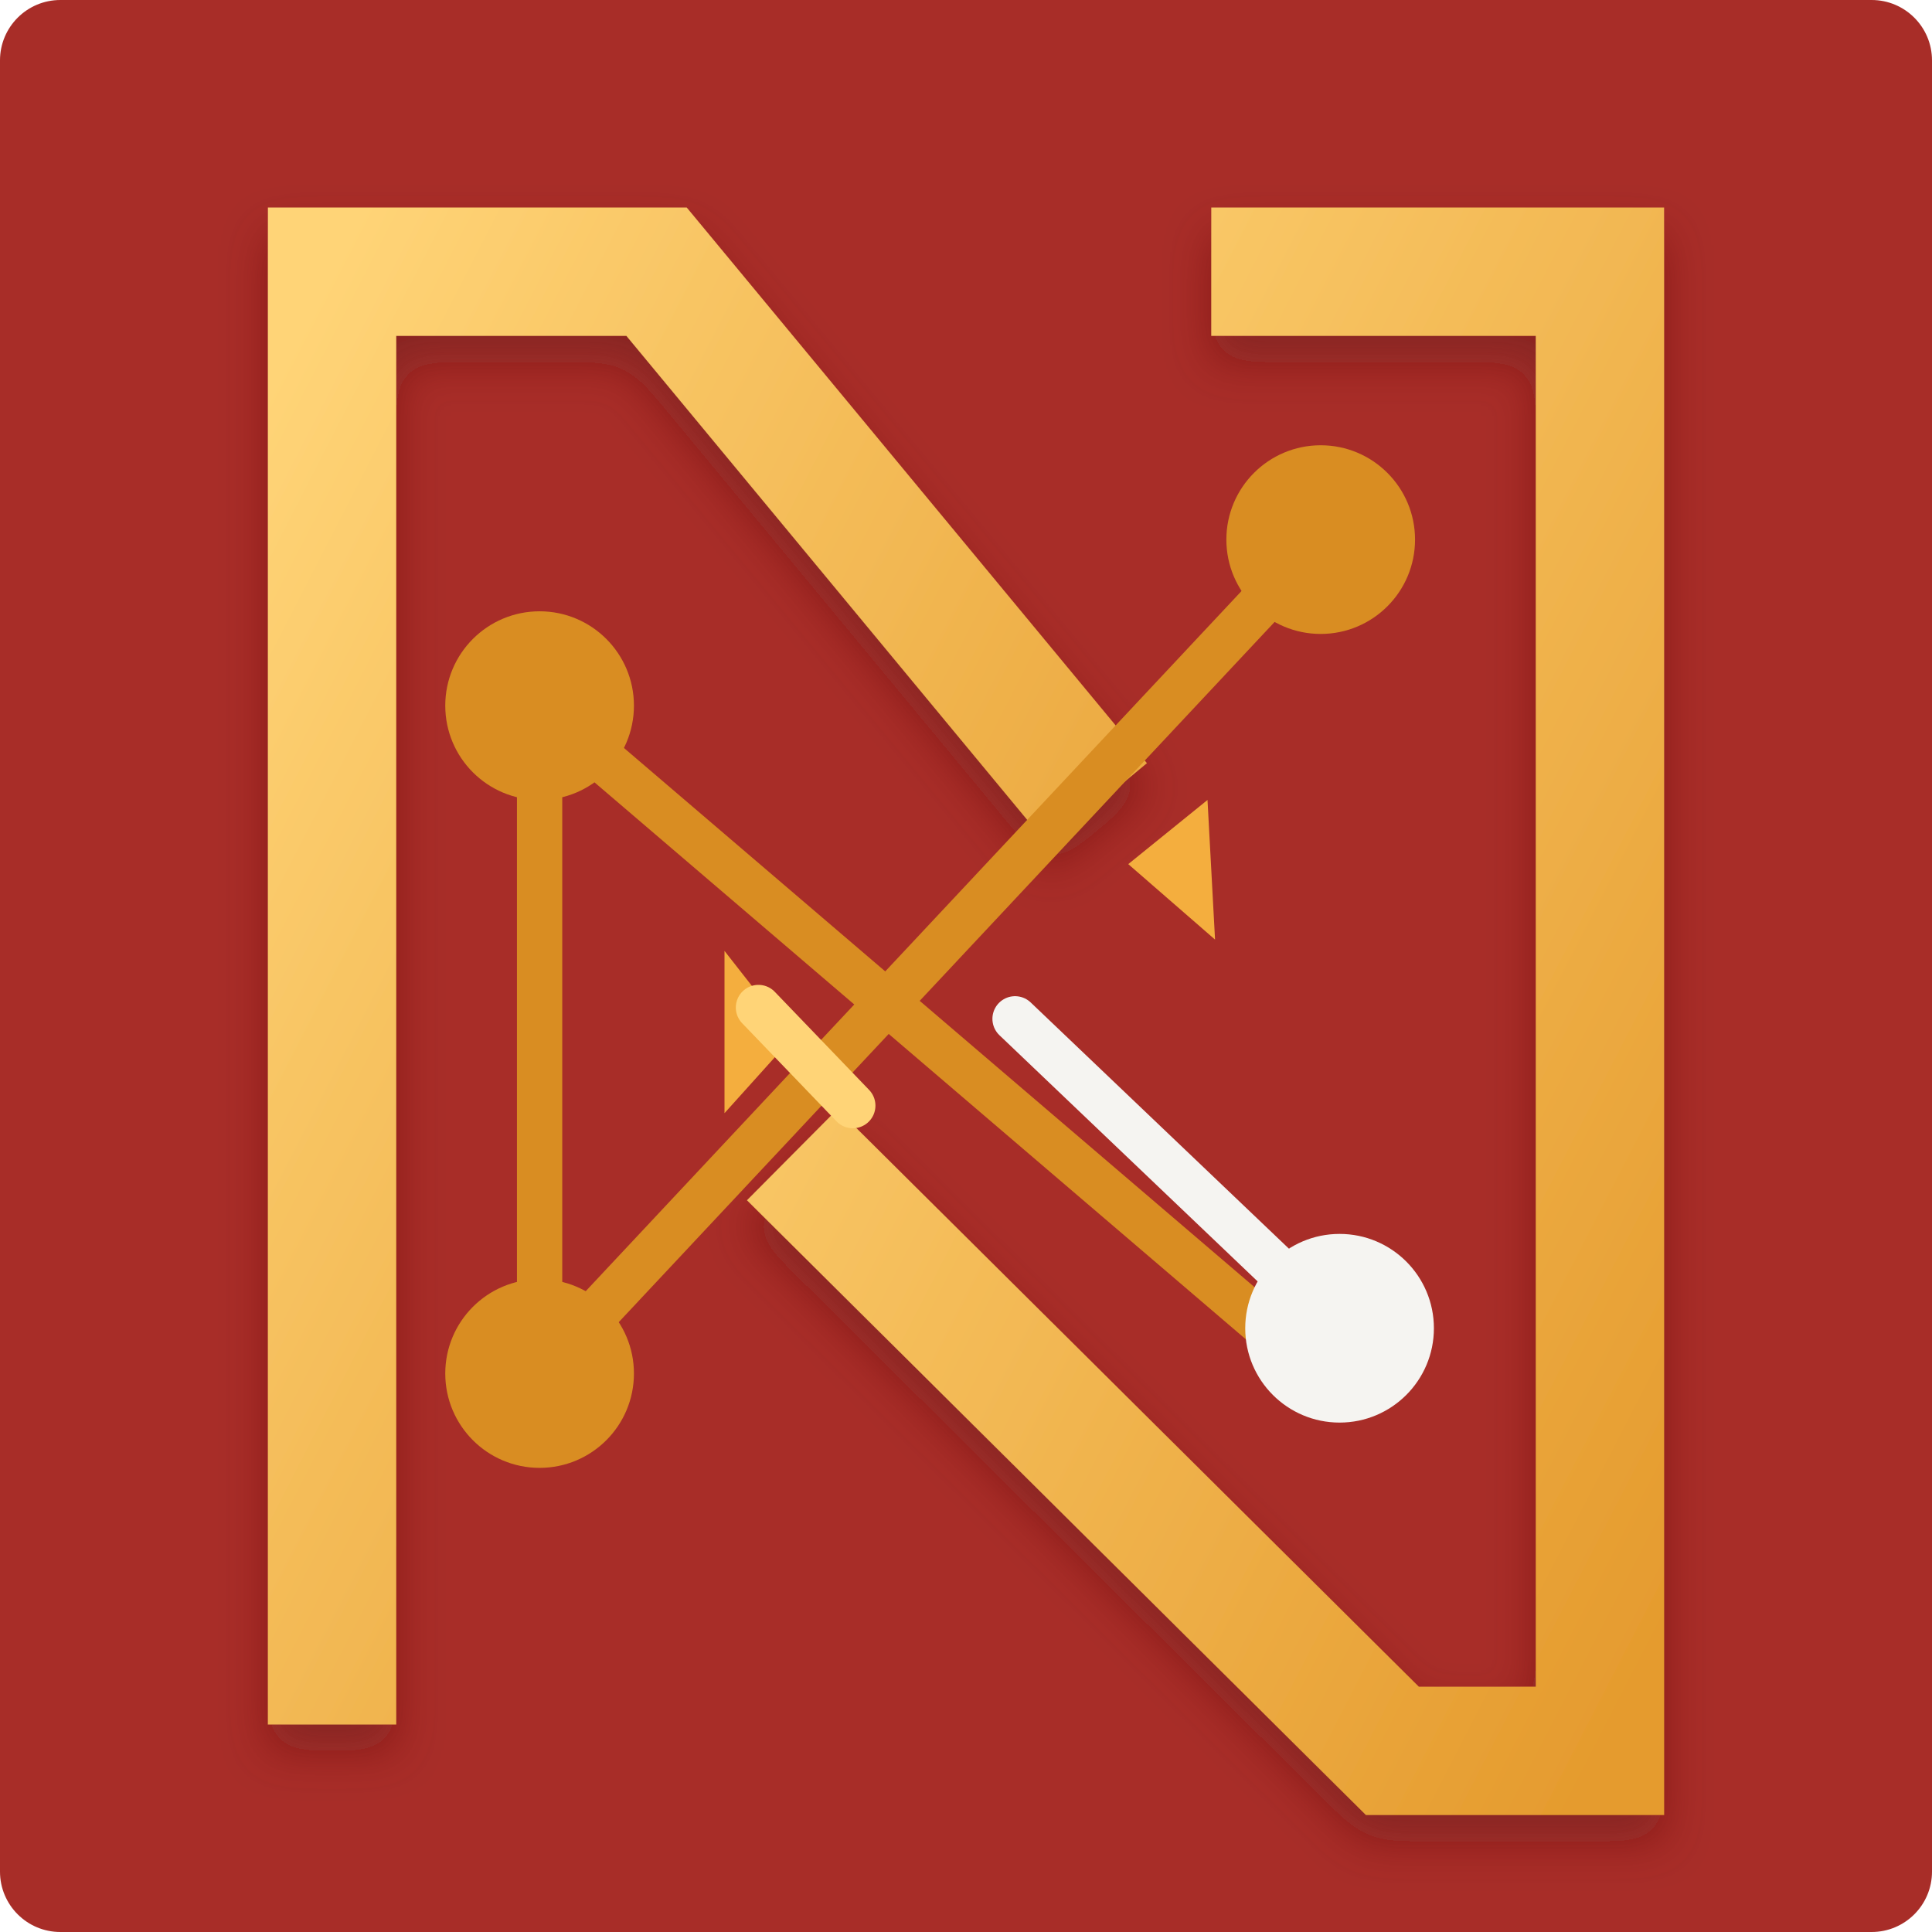
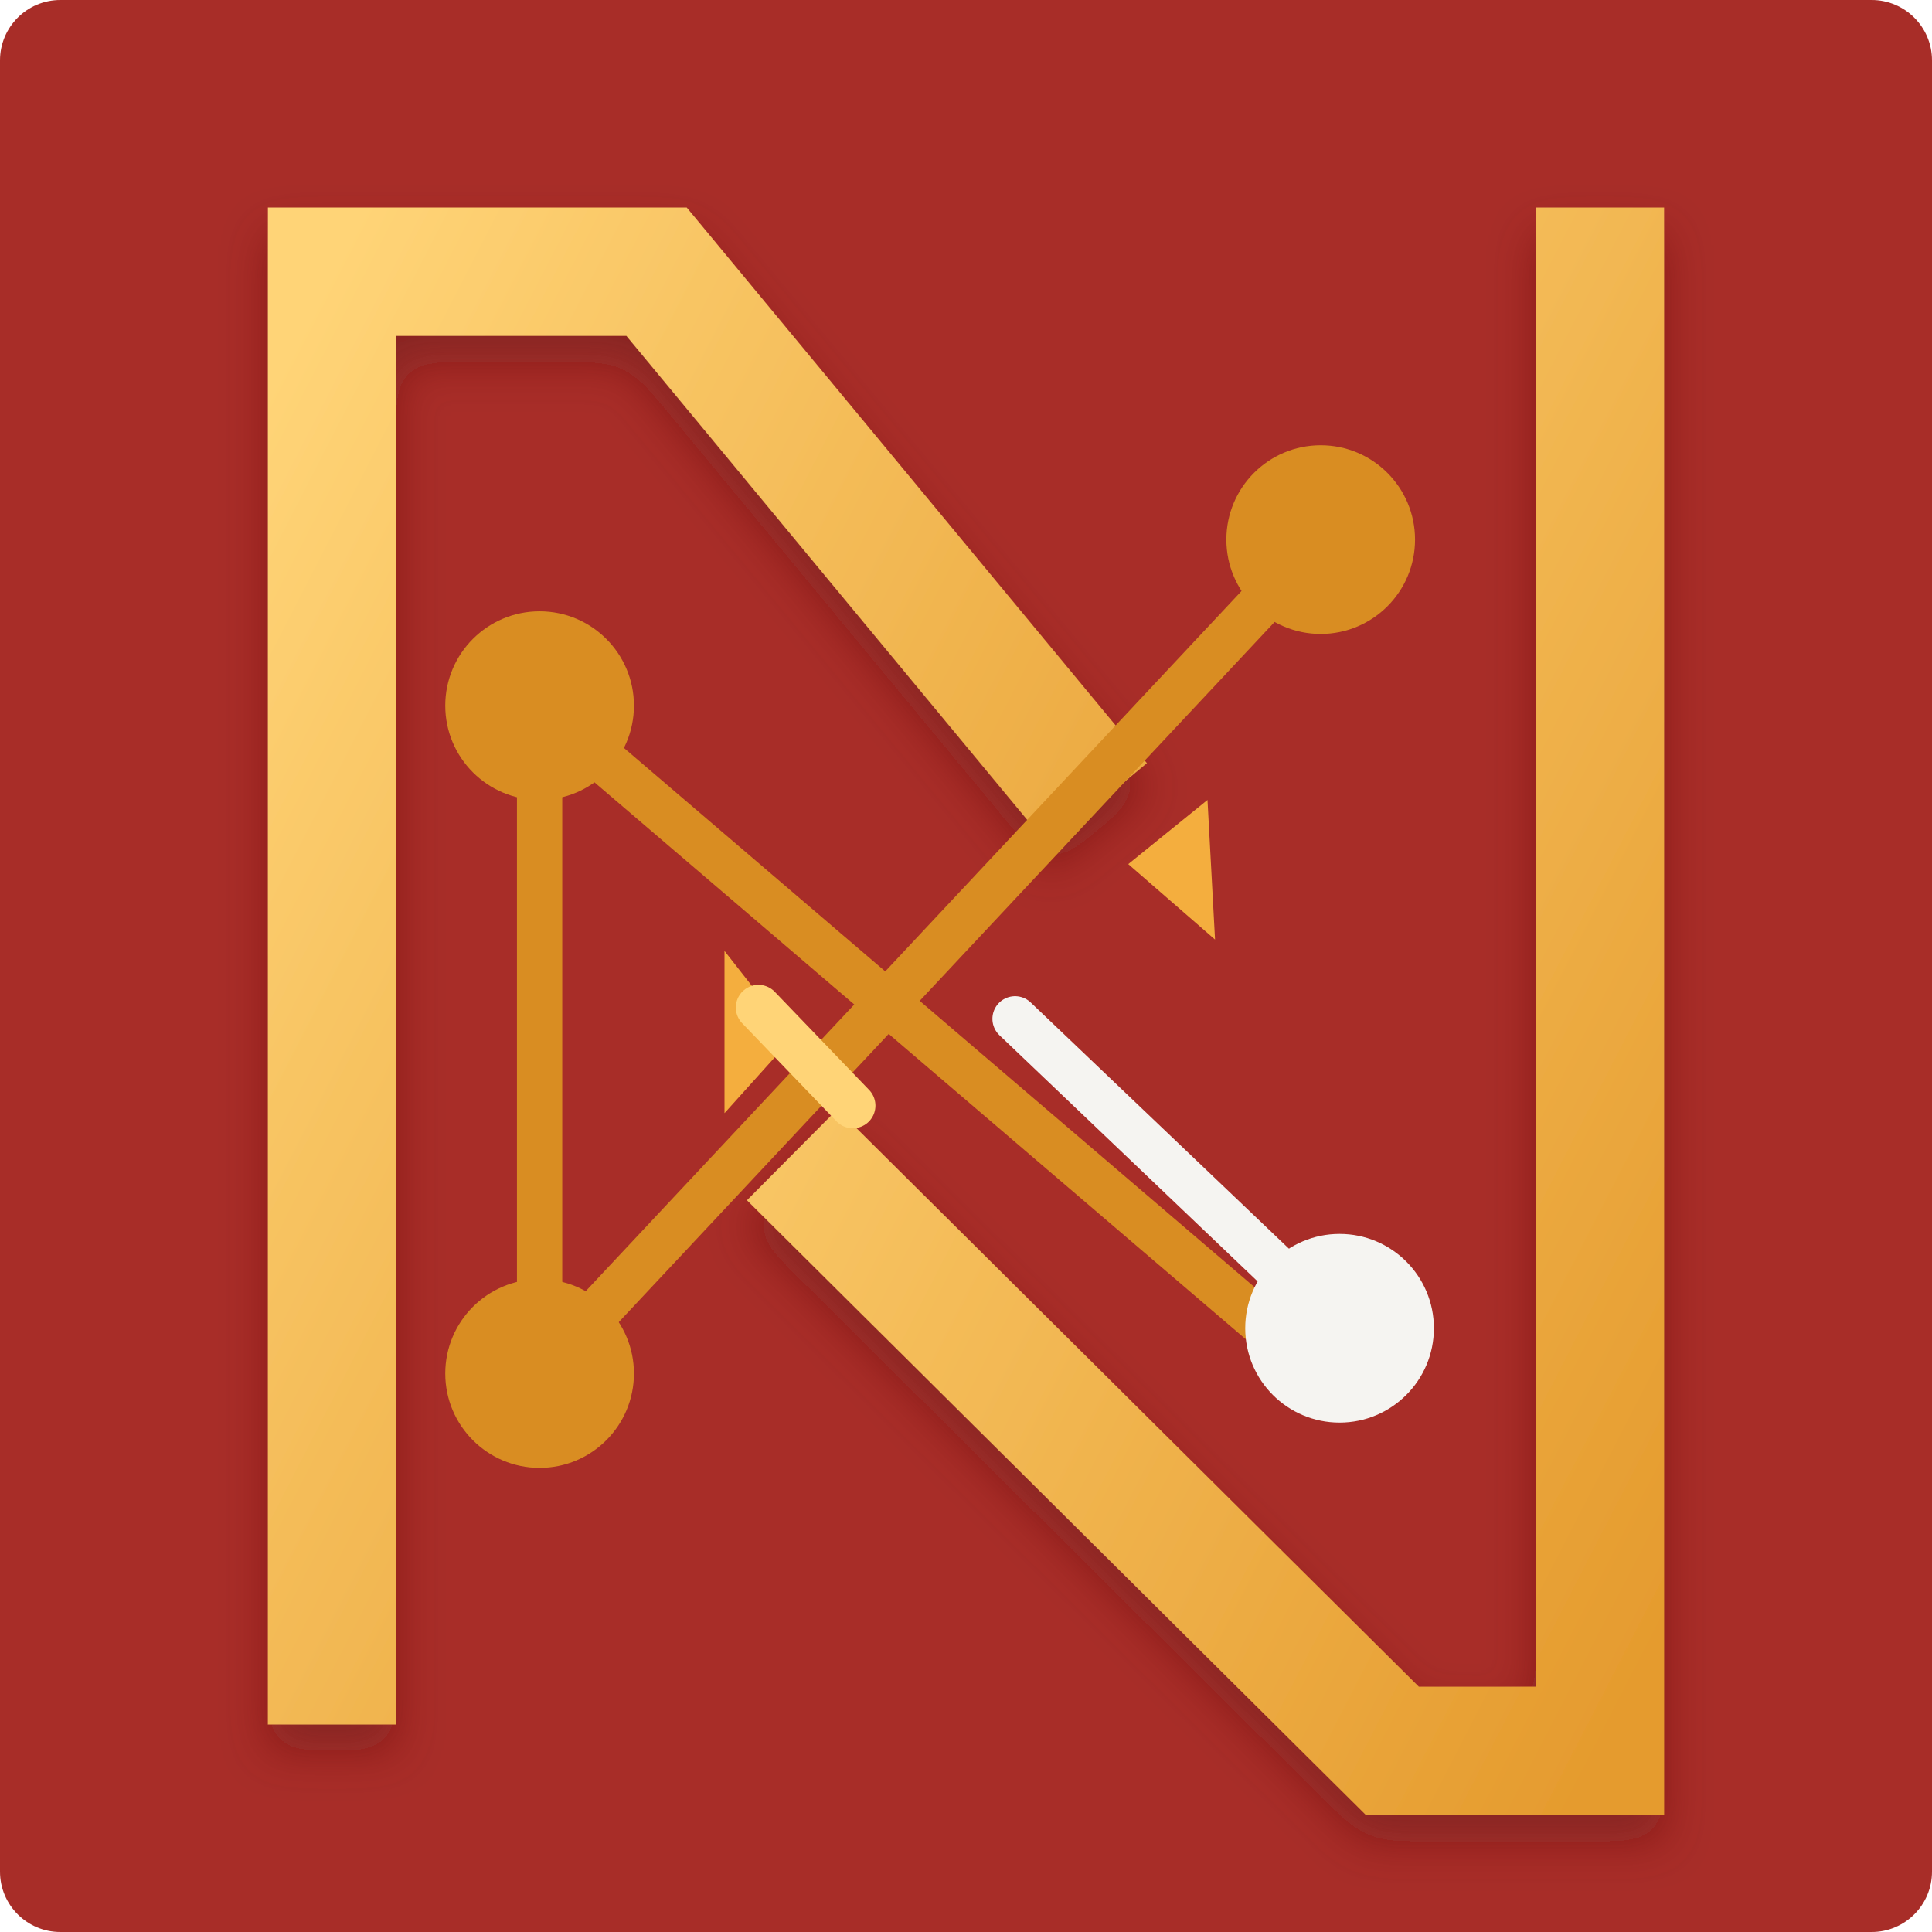
<svg xmlns="http://www.w3.org/2000/svg" viewBox="0 0 512 512" role="img" aria-labelledby="title desc">
  <defs>
    <linearGradient id="gold" x1="0" y1="0" x2="1" y2="1">
      <stop offset="0" stop-color="#ffd477" />
      <stop offset="1" stop-color="#e59b2e" />
    </linearGradient>
    <filter id="shadow" x="-20%" y="-20%" width="140%" height="140%">
      <feDropShadow dx="0" dy="7" stdDeviation="6" flood-color="#64131b" flood-opacity=".45" />
    </filter>
  </defs>
  <rect width="512" height="512" rx="16" fill="#a82d28" />
  <g filter="url(#shadow)" fill="none" stroke="url(#gold)" stroke-width="34" stroke-linecap="square" stroke-linejoin="miter">
    <path d="M88 440V72h86l106 128" />
-     <path d="M222 318l147 146h55V72h-86" />
+     <path d="M222 318l147 146h55V72" />
+     <path d="M88 440h86" />
+     <path d="M338 72h86" />
  </g>
  <g fill="none" stroke="#d98d22" stroke-width="12" stroke-linecap="round" stroke-linejoin="round">
    <path d="M143 187v177" />
    <path d="M143 187l207 177" />
    <path d="M143 364L350 143" />
  </g>
  <g fill="#d98d22">
    <circle cx="143" cy="187" r="25" />
    <circle cx="143" cy="364" r="25" />
    <circle cx="350" cy="143" r="25" />
  </g>
  <path d="M192 252l18 23-18 20z" fill="#f4ae3e" />
  <path d="M299 229l21-17 2 37z" fill="#f4ae3e" />
  <path d="M269 270l86 82" fill="none" stroke="#f5f4f1" stroke-width="12" stroke-linecap="round" />
  <circle cx="355" cy="352" r="25" fill="#f5f4f1" />
  <path d="M201 267l25 26" fill="none" stroke="#ffd477" stroke-width="12" stroke-linecap="round" />
</svg>
